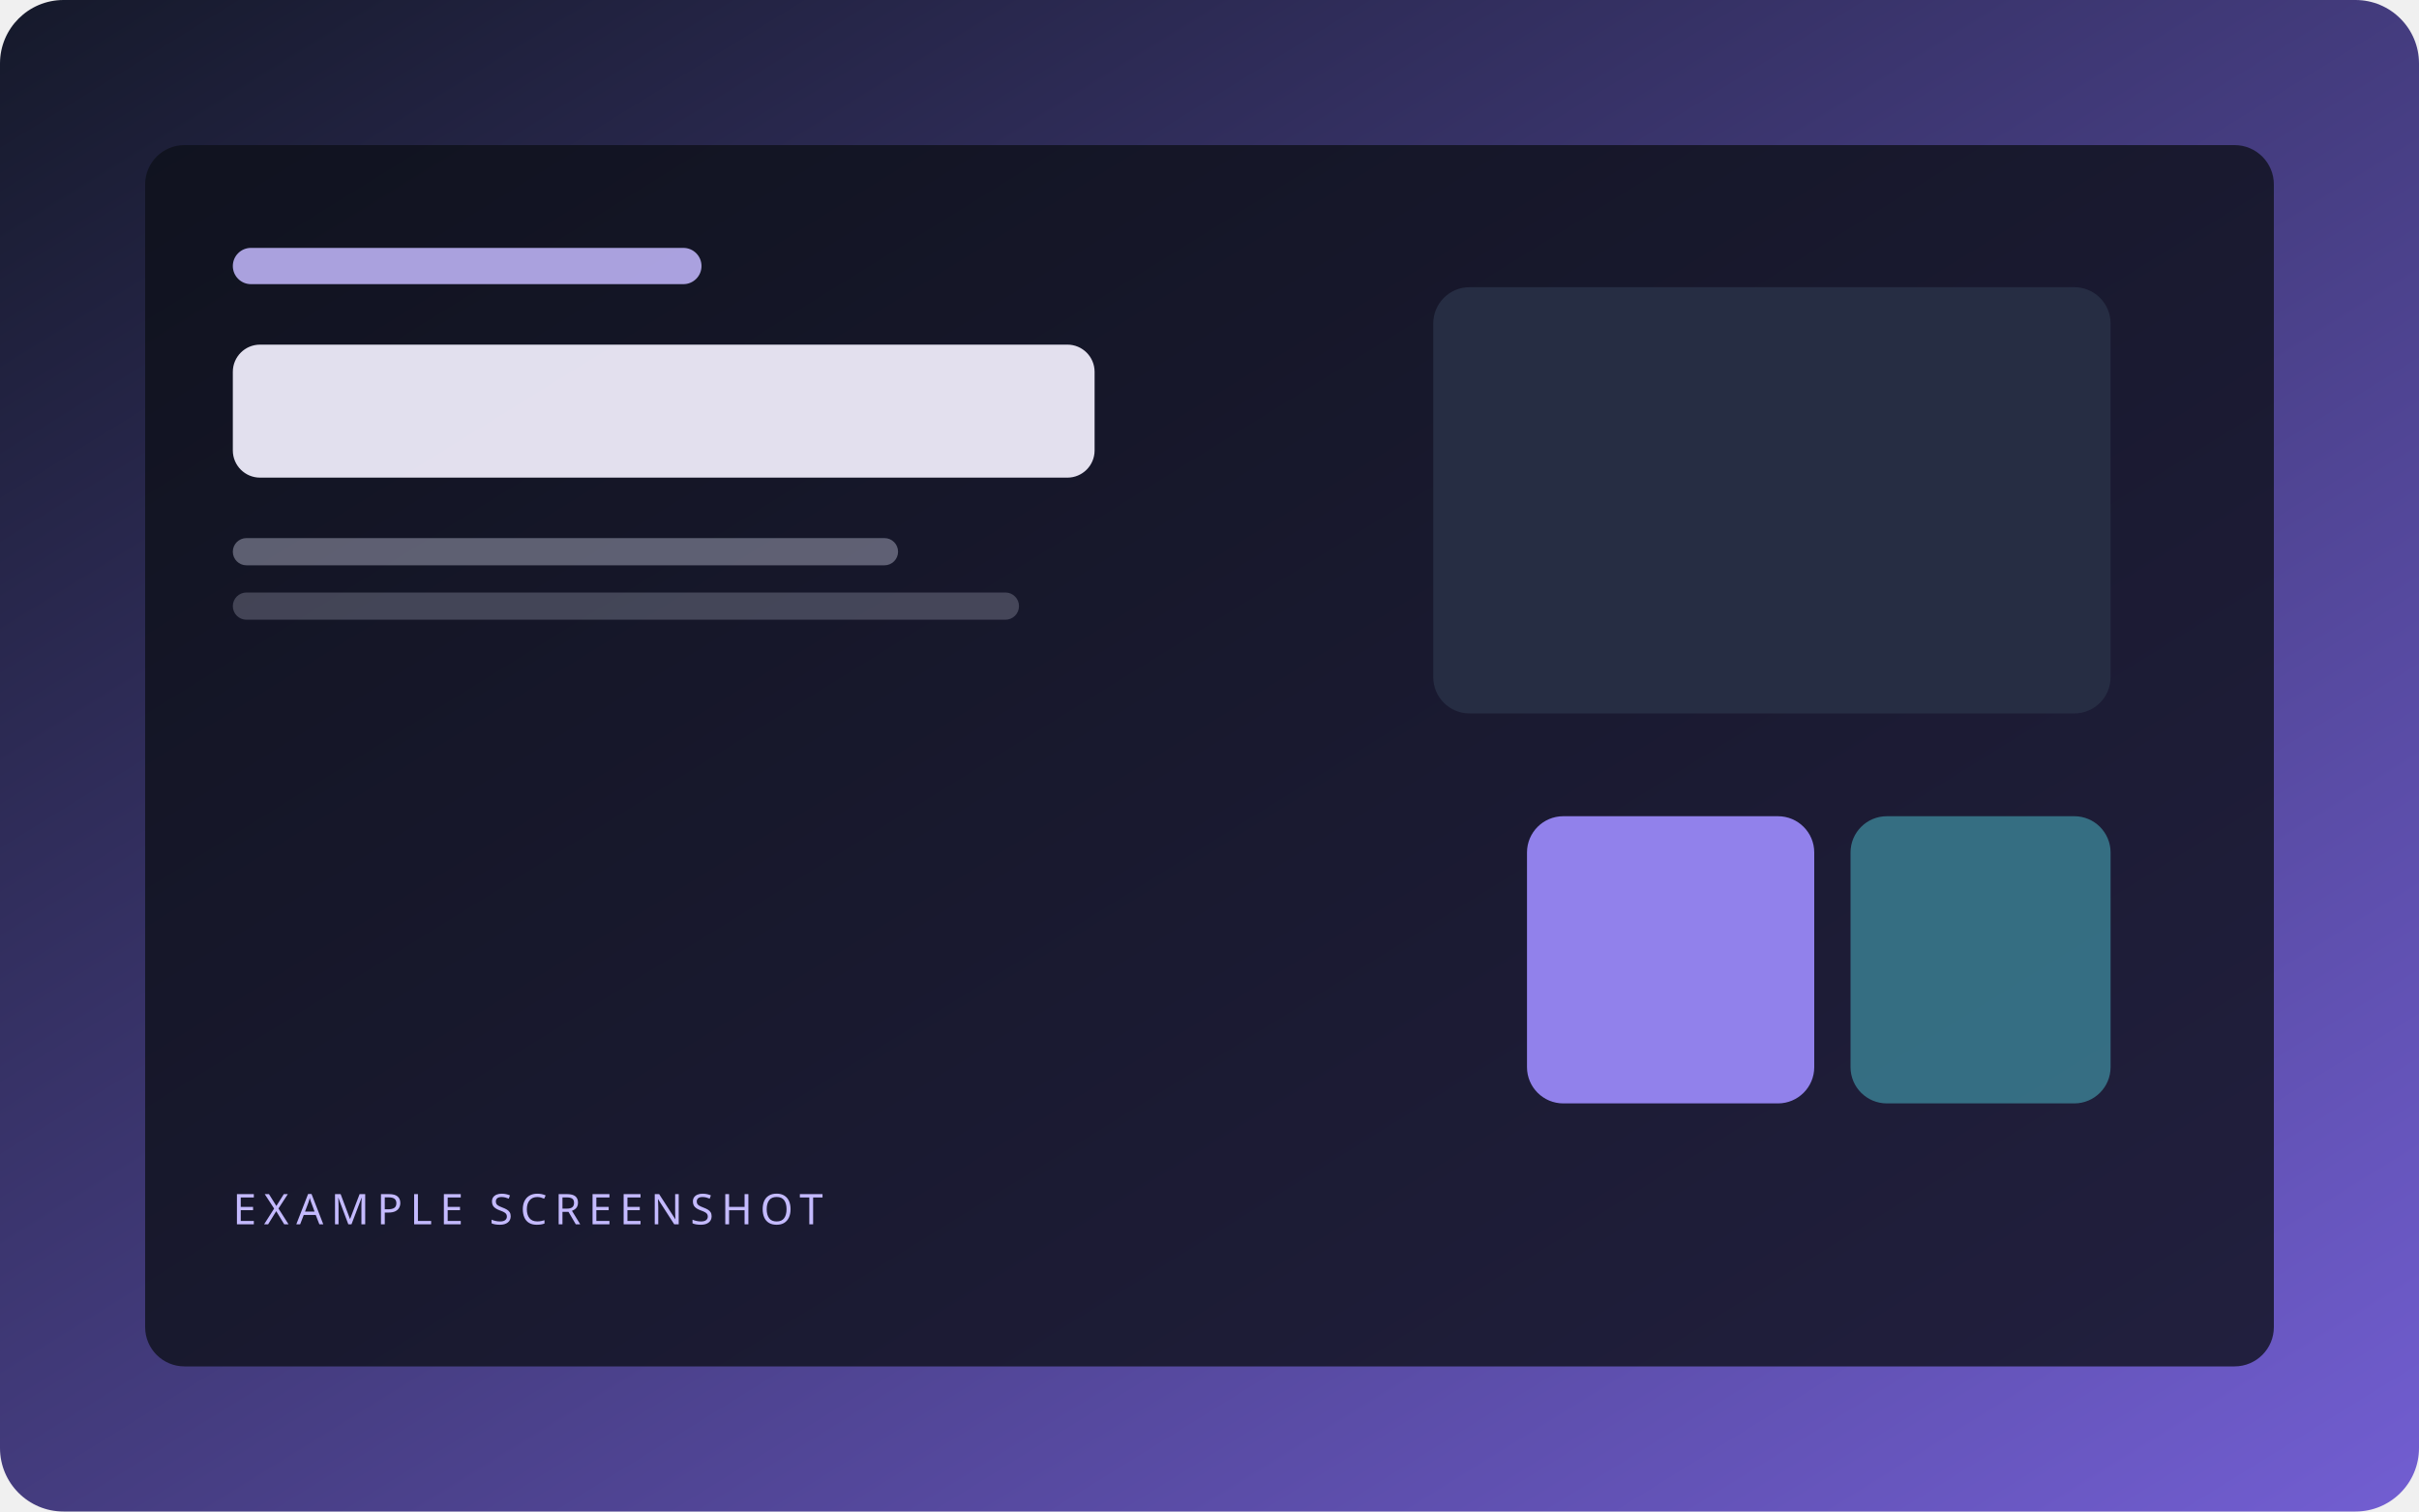
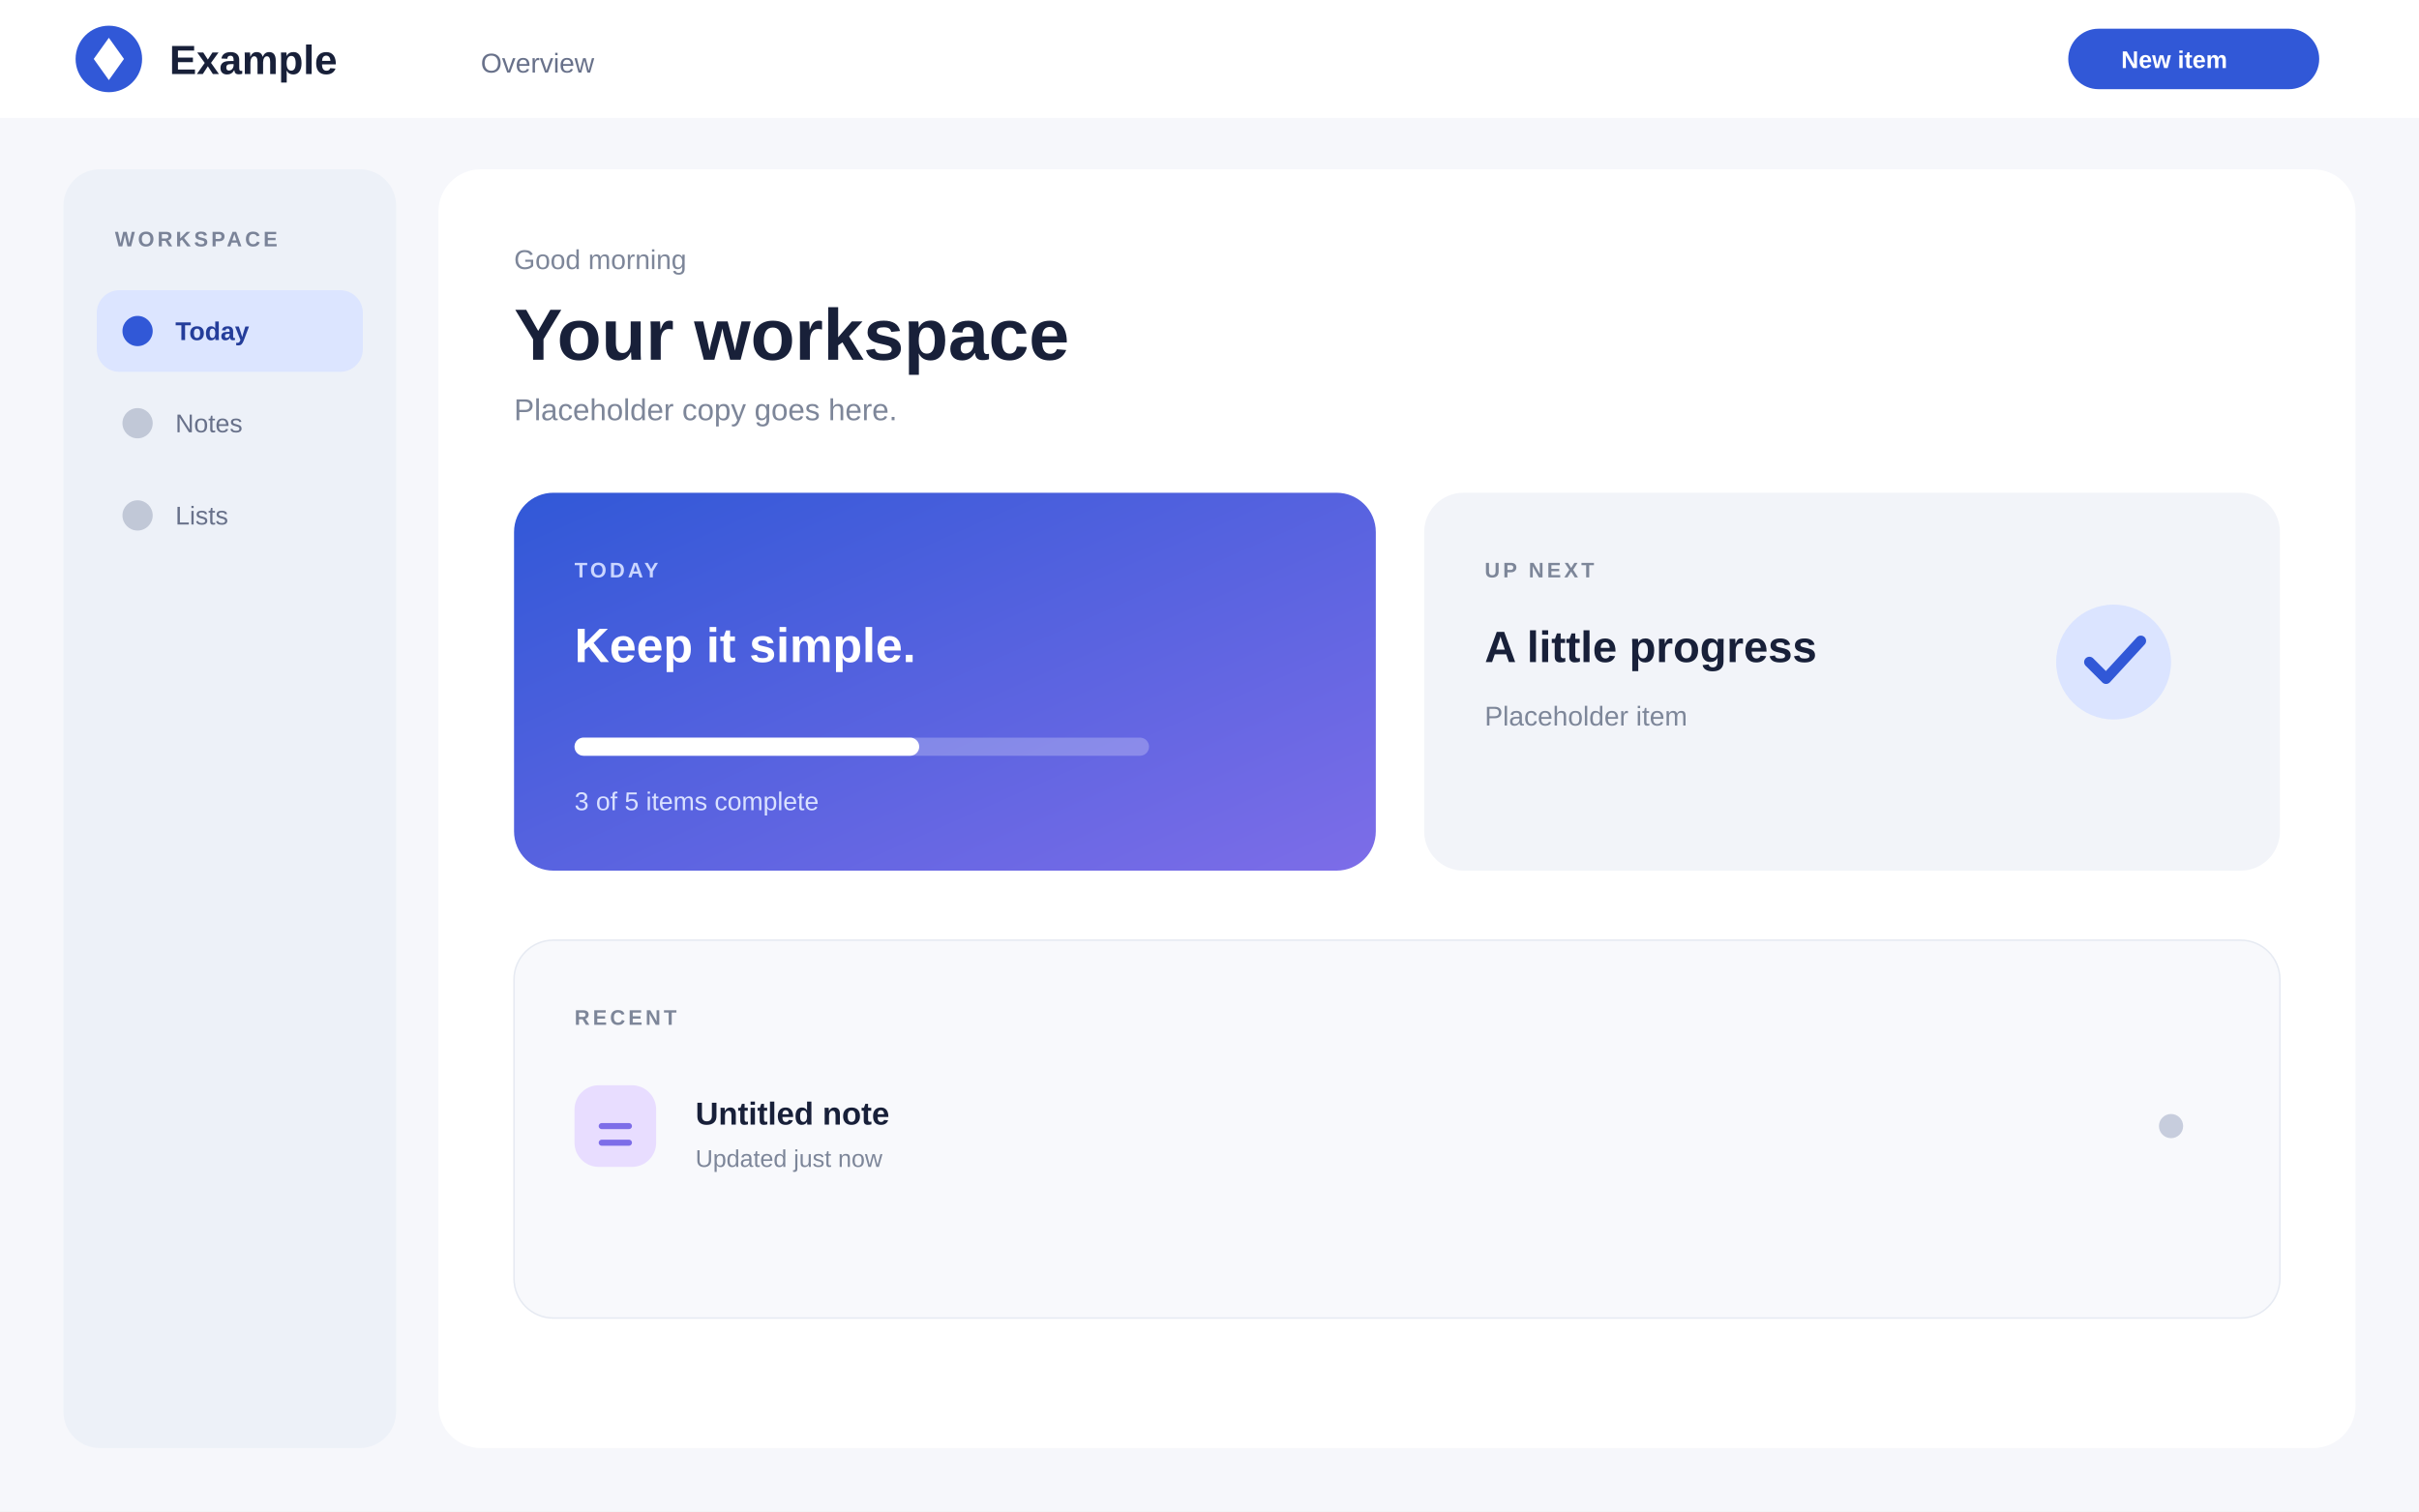
<svg xmlns="http://www.w3.org/2000/svg" width="1600" height="1000" viewBox="0 0 1600 1000">
  <defs>
-     <linearGradient id="bg" x1="0" x2="1" y1="0" y2="1">
-       <stop stop-color="#15192a" />
-       <stop offset="1" stop-color="#725ed2" />
+     <linearGradient id="accent" x1="0" x2="1" y1="0" y2="1">
+       <stop stop-color="#3158d7" />
+       <stop offset="1" stop-color="#7d6de8" />
    </linearGradient>
  </defs>
-   <rect width="1600" height="1000" rx="42" fill="url(#bg)" />
-   <rect x="96" y="96" width="1408" height="808" rx="26" fill="#0d1018" opacity=".78" />
-   <rect x="154" y="164" width="310" height="24" rx="12" fill="#c4baff" opacity=".85" />
-   <rect x="154" y="228" width="570" height="88" rx="18" fill="#f4f1ff" opacity=".92" />
-   <rect x="154" y="356" width="440" height="18" rx="9" fill="#a7aabd" opacity=".5" />
-   <rect x="154" y="392" width="520" height="18" rx="9" fill="#a7aabd" opacity=".32" />
-   <rect x="948" y="190" width="448" height="282" rx="24" fill="#262d43" />
-   <rect x="1010" y="540" width="190" height="190" rx="24" fill="#9d8cff" opacity=".9" />
-   <rect x="1224" y="540" width="172" height="190" rx="24" fill="#3f8d9f" opacity=".72" />
-   <text x="154" y="810" fill="#c4baff" font-family="sans-serif" font-size="28" letter-spacing="5">EXAMPLE SCREENSHOT</text>
+   <rect width="1600" height="1000" fill="#f6f7fb" />
+   <rect width="1600" height="78" fill="#ffffff" />
+   <circle cx="72" cy="39" r="22" fill="#3158d7" />
+   <path d="M62 39l10-14 10 14-10 14z" fill="#ffffff" />
+   <text x="112" y="49" fill="#182039" font-family="Arial, sans-serif" font-size="27" font-weight="700">Example</text>
+   <text x="318" y="48" fill="#68718a" font-family="Arial, sans-serif" font-size="18">Overview</text>
+   <rect x="1368" y="19" width="166" height="40" rx="20" fill="#3158d7" />
+   <text x="1403" y="45" fill="#ffffff" font-family="Arial, sans-serif" font-size="16" font-weight="700">New item</text>
+   <rect x="42" y="112" width="220" height="846" rx="24" fill="#edf1f8" />
+   <text x="76" y="163" fill="#7a8398" font-family="Arial, sans-serif" font-size="14" font-weight="700" letter-spacing="2">WORKSPACE</text>
+   <rect x="64" y="192" width="176" height="54" rx="15" fill="#dce5ff" />
+   <circle cx="91" cy="219" r="10" fill="#3158d7" />
+   <text x="116" y="225" fill="#243d9a" font-family="Arial, sans-serif" font-size="17" font-weight="700">Today</text>
+   <circle cx="91" cy="280" r="10" fill="#c1c8d7" />
+   <text x="116" y="286" fill="#68718a" font-family="Arial, sans-serif" font-size="17">Notes</text>
+   <circle cx="91" cy="341" r="10" fill="#c1c8d7" />
+   <text x="116" y="347" fill="#68718a" font-family="Arial, sans-serif" font-size="17">Lists</text>
+   <rect x="290" y="112" width="1268" height="846" rx="28" fill="#ffffff" />
+   <text x="340" y="178" fill="#7d8699" font-family="Arial, sans-serif" font-size="18">Good morning</text>
+   <text x="340" y="238" fill="#182039" font-family="Arial, sans-serif" font-size="48" font-weight="700">Your workspace</text>
+   <text x="340" y="278" fill="#7d8699" font-family="Arial, sans-serif" font-size="20">Placeholder copy goes here.</text>
+   <rect x="340" y="326" width="570" height="250" rx="26" fill="url(#accent)" />
+   <text x="380" y="382" fill="#cbd6ff" font-family="Arial, sans-serif" font-size="14" font-weight="700" letter-spacing="2">TODAY</text>
+   <text x="380" y="438" fill="#ffffff" font-family="Arial, sans-serif" font-size="32" font-weight="700">Keep it simple.</text>
+   <rect x="380" y="488" width="380" height="12" rx="6" fill="#ffffff" opacity=".24" />
+   <rect x="380" y="488" width="228" height="12" rx="6" fill="#ffffff" />
+   <text x="380" y="536" fill="#d9e1ff" font-family="Arial, sans-serif" font-size="17">3 of 5 items complete</text>
+   <rect x="942" y="326" width="566" height="250" rx="26" fill="#f2f4f9" />
+   <text x="982" y="382" fill="#7d8699" font-family="Arial, sans-serif" font-size="14" font-weight="700" letter-spacing="2">UP NEXT</text>
+   <text x="982" y="438" fill="#182039" font-family="Arial, sans-serif" font-size="29" font-weight="700">A little progress</text>
+   <text x="982" y="480" fill="#7d8699" font-family="Arial, sans-serif" font-size="18">Placeholder item</text>
+   <circle cx="1398" cy="438" r="38" fill="#dbe4ff" />
+   <path d="M1382 438l11 11 23-25" fill="none" stroke="#3158d7" stroke-linecap="round" stroke-linejoin="round" stroke-width="7" />
+   <rect x="340" y="622" width="1168" height="250" rx="26" fill="#f8f9fc" stroke="#e6eaf2" />
+   <text x="380" y="678" fill="#7d8699" font-family="Arial, sans-serif" font-size="14" font-weight="700" letter-spacing="2">RECENT</text>
+   <rect x="380" y="718" width="54" height="54" rx="16" fill="#e8ddff" />
+   <path d="M398 745h18M398 756h18" stroke="#7d6de8" stroke-linecap="round" stroke-width="4" />
+   <text x="460" y="744" fill="#182039" font-family="Arial, sans-serif" font-size="21" font-weight="700">Untitled note</text>
+   <text x="460" y="772" fill="#7d8699" font-family="Arial, sans-serif" font-size="16">Updated just now</text>
+   <circle cx="1436" cy="745" r="8" fill="#c7cddd" />
</svg>
